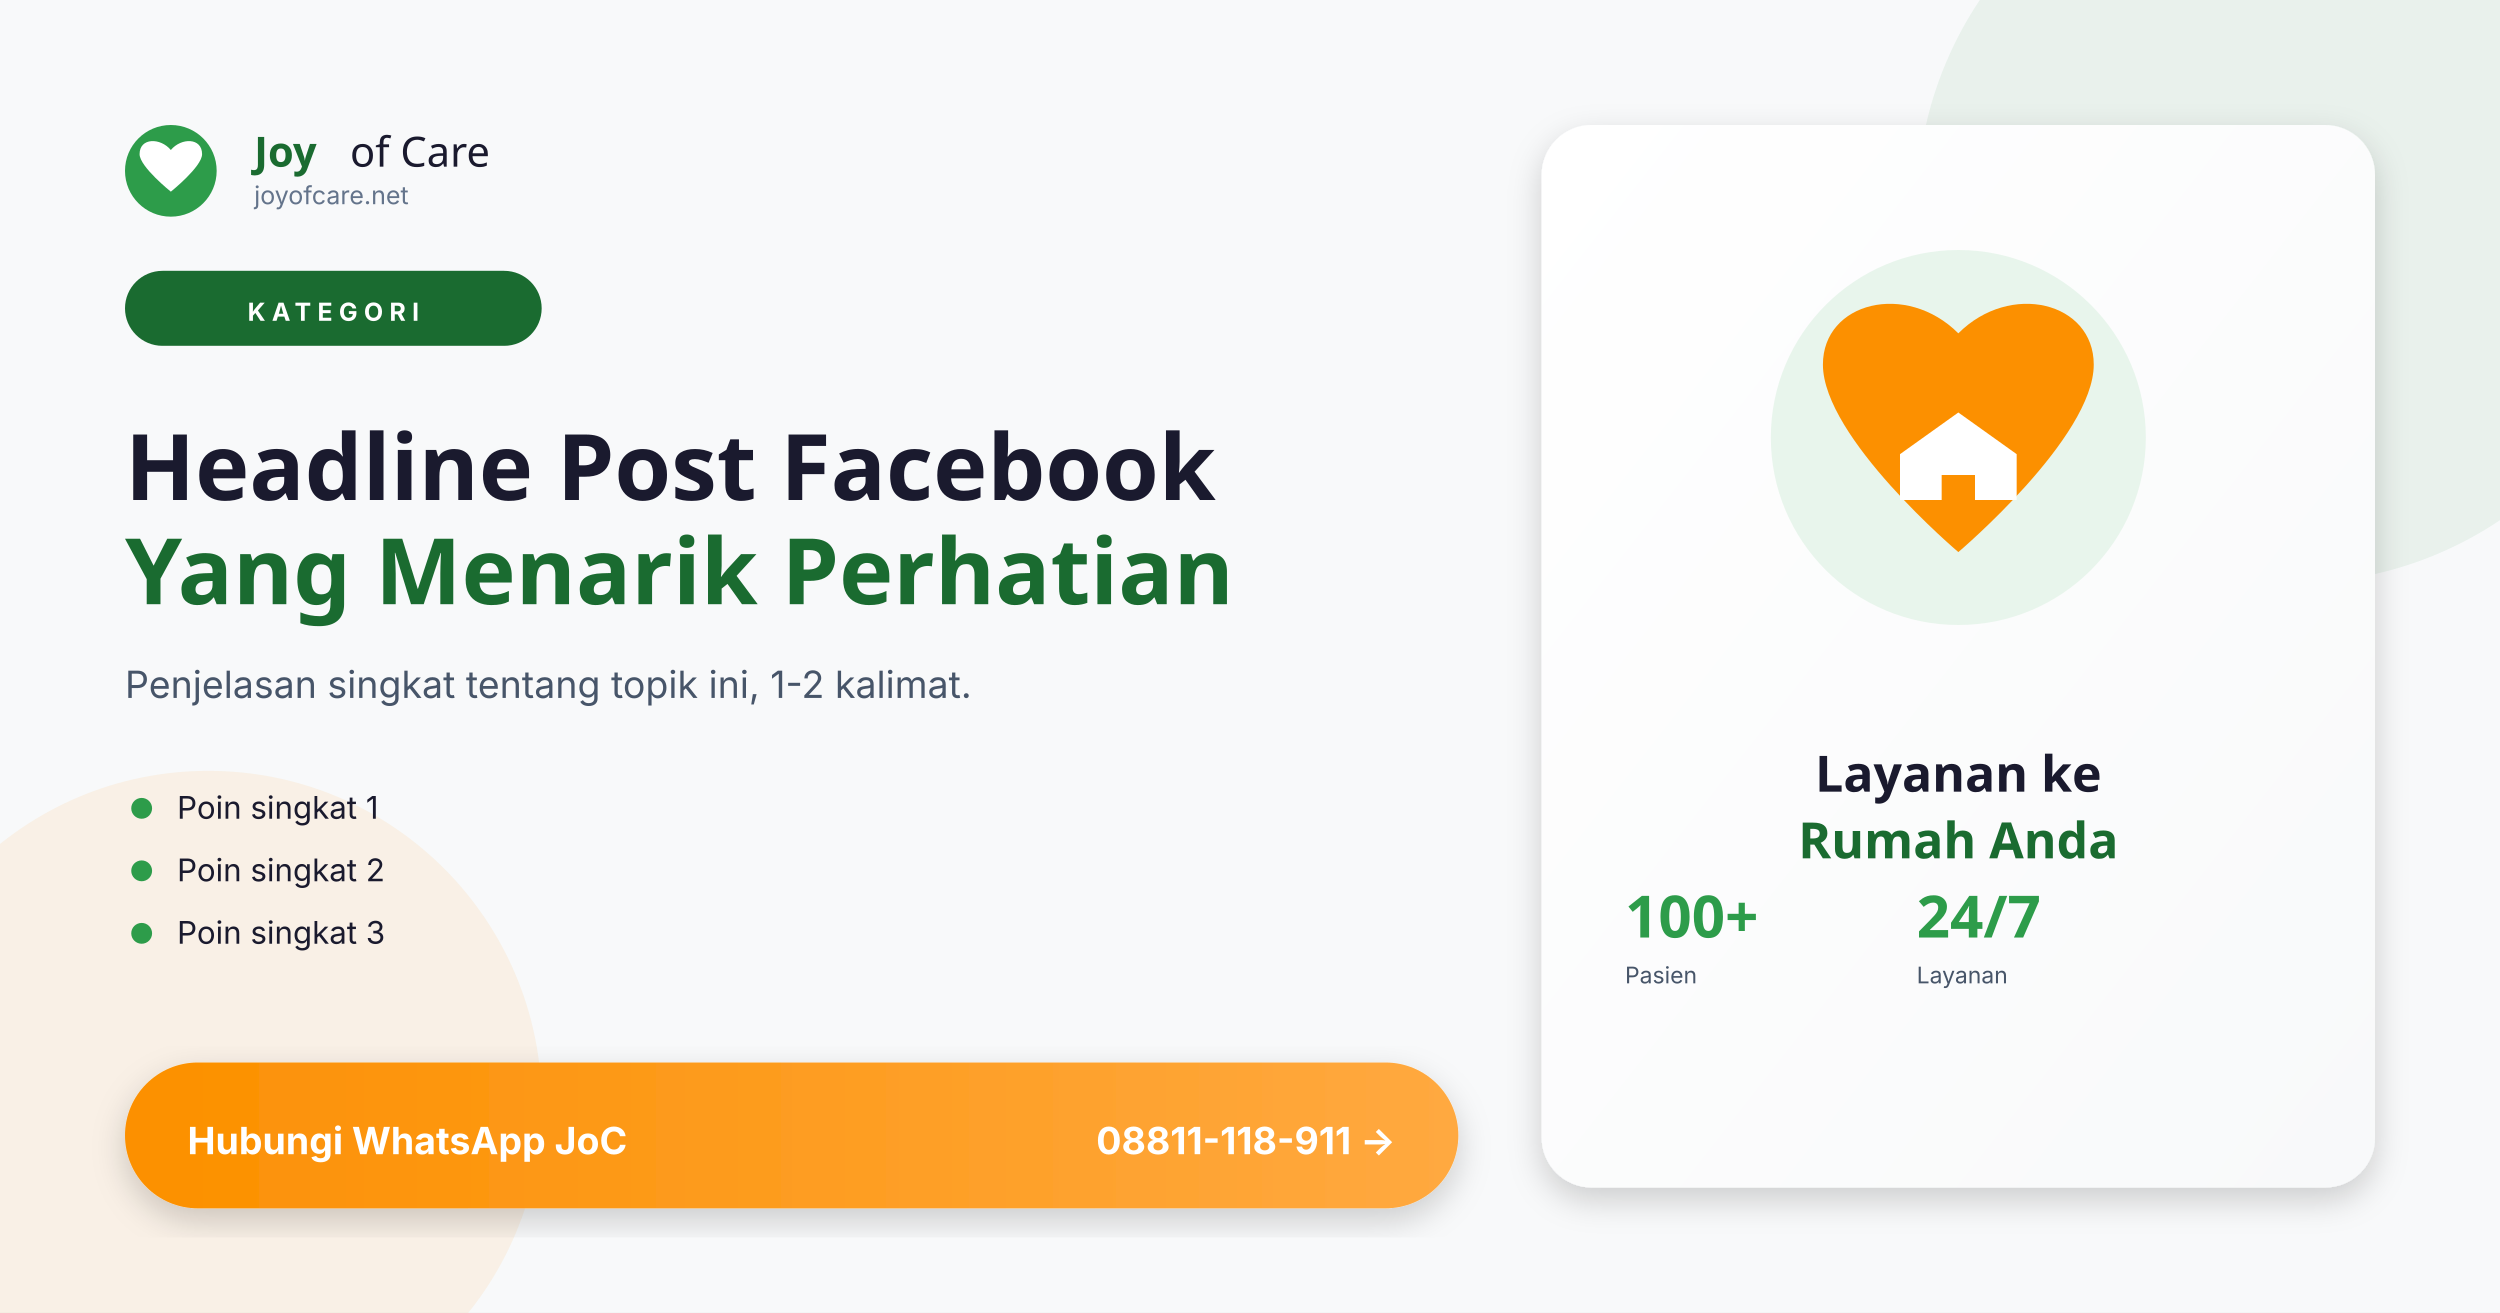
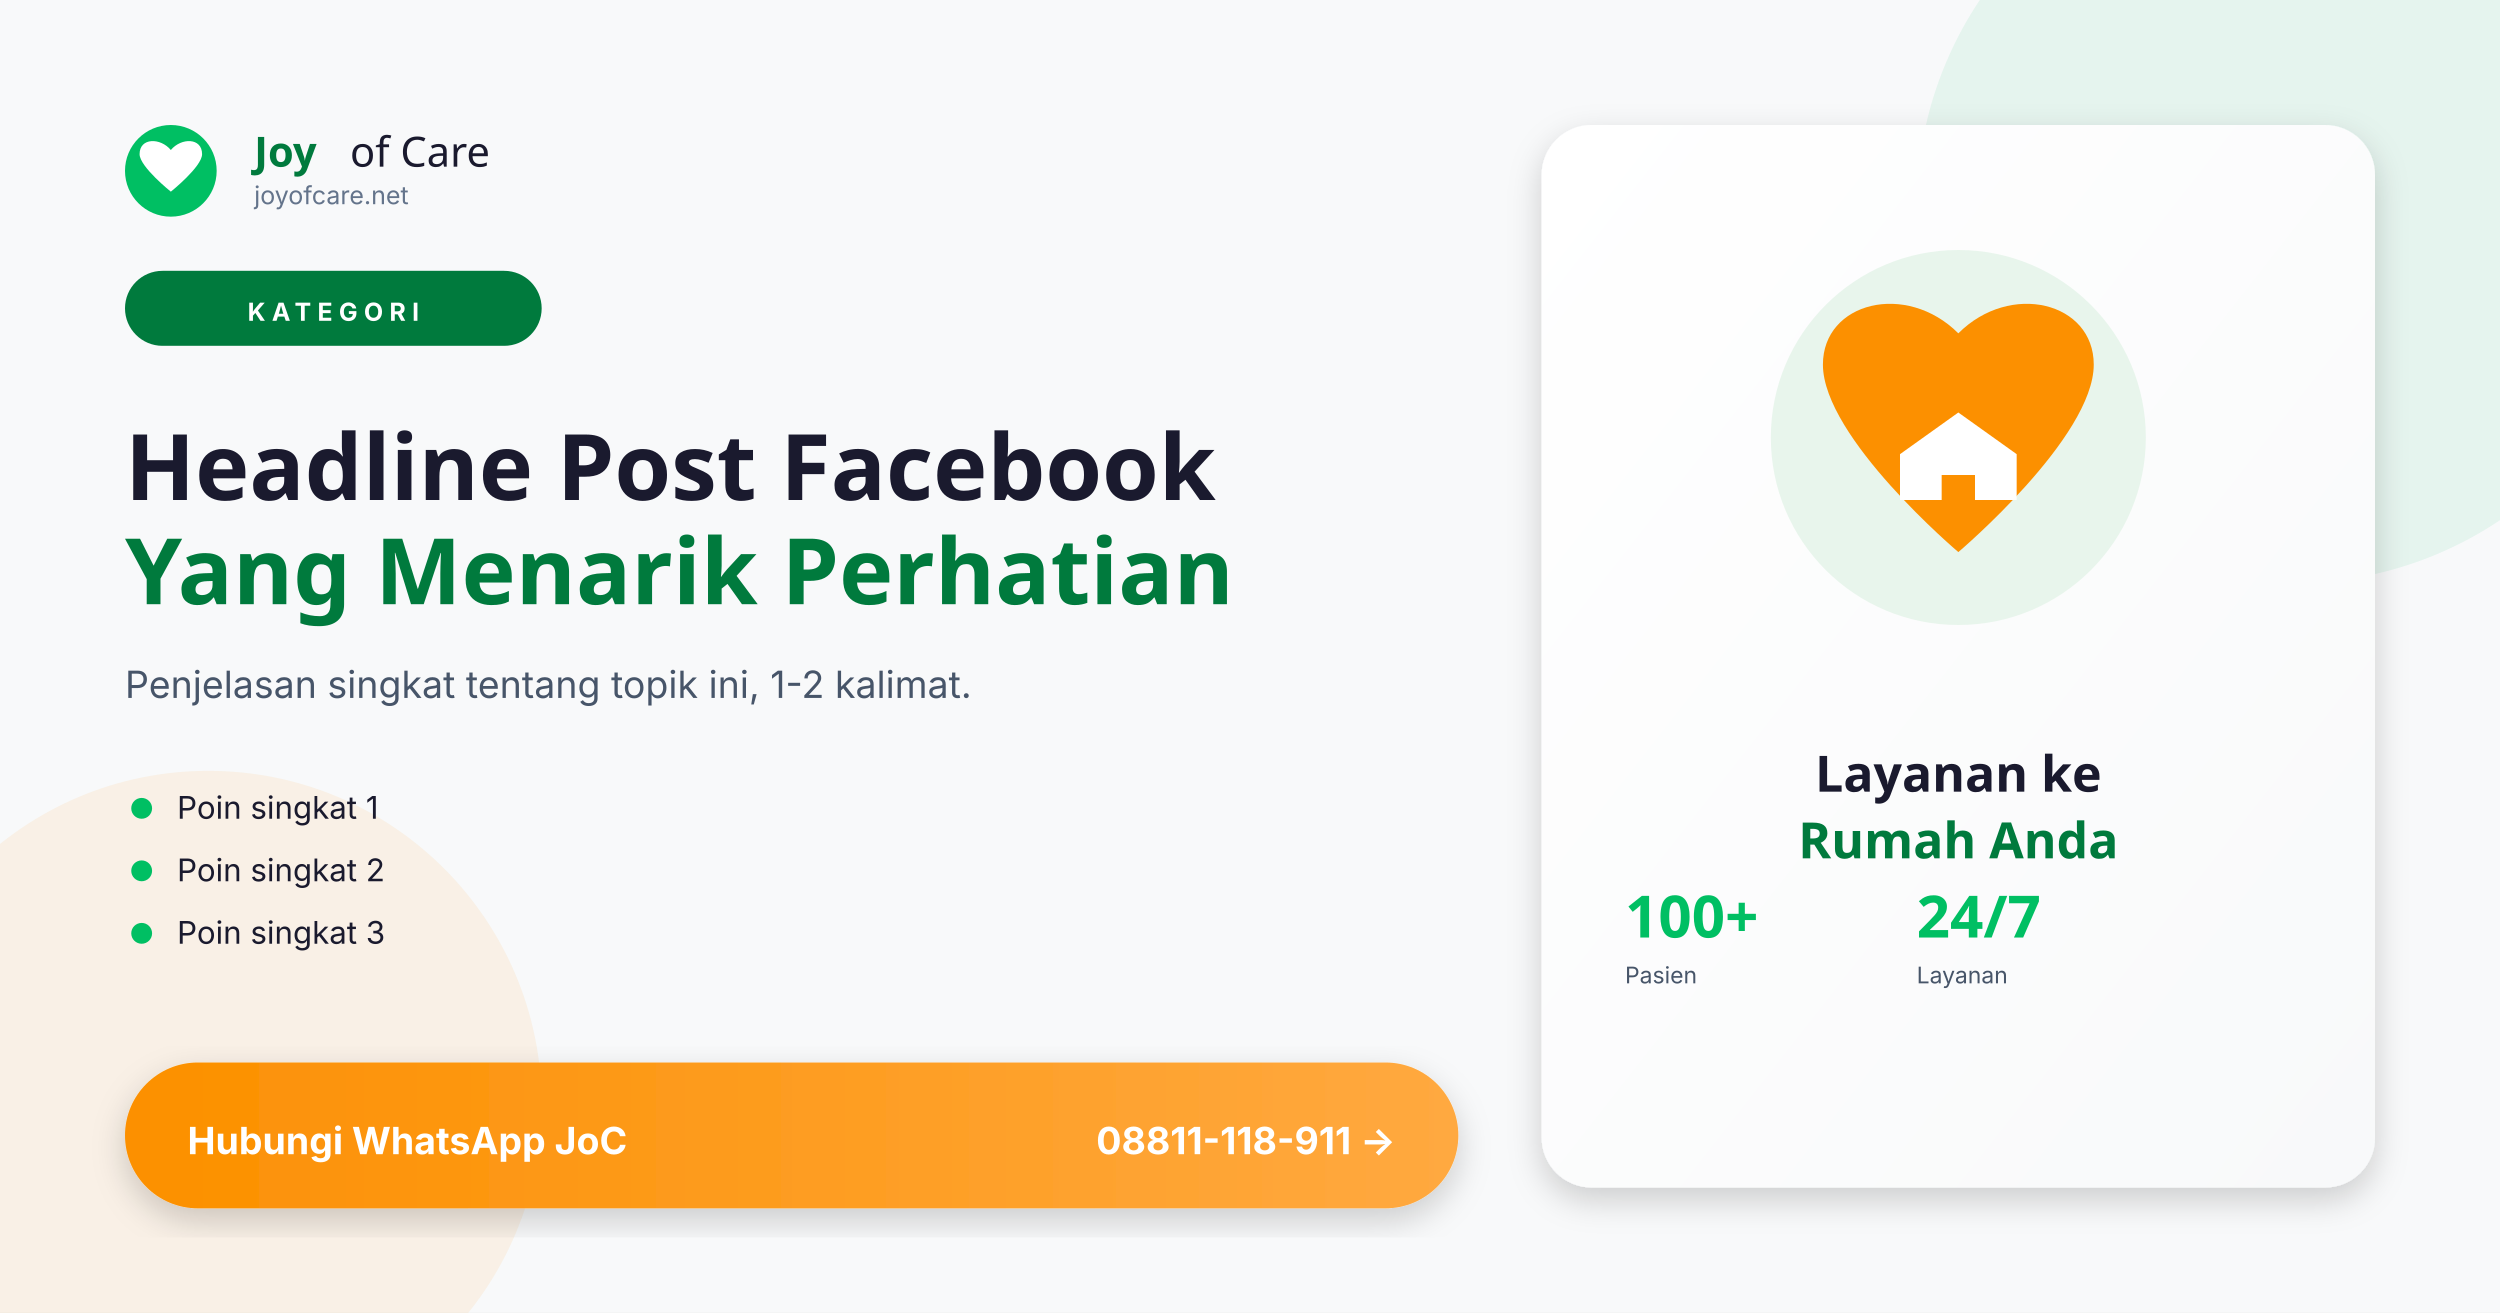
<svg xmlns="http://www.w3.org/2000/svg" viewBox="0 0 1200 630" width="1200" height="630" role="img" aria-label="Facebook Post Template - JoyofCare">
  <defs>
    <linearGradient id="heroGreenFb2" x1="0%" y1="0%" x2="0%" y2="100%">
-       <stop offset="0%" stop-color="#2D9C4A" />
-       <stop offset="100%" stop-color="#1A6B30" />
+       <stop offset="0%" stop-color="#00bf63" />
+       <stop offset="100%" stop-color="#007A3D" />
    </linearGradient>
    <linearGradient id="warmOrangeFb2" x1="0%" y1="0%" x2="100%" y2="0%">
      <stop offset="0%" stop-color="#FC9000" />
      <stop offset="100%" stop-color="#FFA940" />
    </linearGradient>
    <linearGradient id="cardBgFb2" x1="0%" y1="0%" x2="100%" y2="100%">
      <stop offset="0%" stop-color="#FFFFFF" />
      <stop offset="100%" stop-color="#F8F9FA" />
    </linearGradient>
    <filter id="cardShadowFb2" x="-20%" y="-20%" width="140%" height="140%">
      <feGaussianBlur in="SourceAlpha" stdDeviation="8" />
      <feOffset dx="0" dy="6" result="offsetblur" />
      <feComponentTransfer>
        <feFuncA type="linear" slope="0.18" />
      </feComponentTransfer>
      <feMerge>
        <feMergeNode />
        <feMergeNode in="SourceGraphic" />
      </feMerge>
    </filter>
  </defs>
  <rect width="1200" height="630" fill="#F8F9FA" />
-   <circle cx="1100" cy="100" r="180" fill="#2D9C4A" opacity="0.08" />
+   <circle cx="1100" cy="100" r="180" fill="#00bf63" opacity="0.08" />
  <circle cx="100" cy="530" r="160" fill="#FC9000" opacity="0.08" />
  <g transform="translate(60, 60)">
-     <rect x="0" y="0" width="44" height="44" rx="22" fill="#2D9C4A" />
+     <rect x="0" y="0" width="44" height="44" rx="22" fill="#00bf63" />
    <path d="M 22 12 C 17 6, 7 6, 7 14 C 7 20, 22 32, 22 32 C 22 32, 37 20, 37 14 C 37 6, 27 6, 22 12 Z" fill="#FFFFFF" />
-     <text x="62" y="20" font-family="Montserrat, sans-serif" font-size="20" font-weight="800" fill="#1A6B30">Joy</text>
+     <text x="62" y="20" font-family="Montserrat, sans-serif" font-size="20" font-weight="800" fill="#007A3D">Joy</text>
    <text x="108" y="20" font-family="Montserrat, sans-serif" font-size="20" font-weight="400" fill="#1A1A2E">of Care</text>
    <text x="62" y="38" font-family="Inter, sans-serif" font-size="12" fill="#64748B">joyofcare.net</text>
  </g>
  <g transform="translate(60, 130)">
-     <rect x="0" y="0" width="200" height="36" rx="18" fill="#1A6B30" />
+     <rect x="0" y="0" width="200" height="36" rx="18" fill="#007A3D" />
    <text x="100" y="24" font-family="Inter, sans-serif" font-size="12" font-weight="700" fill="#FFFFFF" text-anchor="middle" letter-spacing="3">KATEGORI</text>
  </g>
  <text x="60" y="240" font-family="Montserrat, sans-serif" font-size="44" font-weight="800" fill="#1A1A2E">Headline Post Facebook</text>
-   <text x="60" y="290" font-family="Montserrat, sans-serif" font-size="44" font-weight="800" fill="#1A6B30">Yang Menarik Perhatian</text>
+   <text x="60" y="290" font-family="Montserrat, sans-serif" font-size="44" font-weight="800" fill="#007A3D">Yang Menarik Perhatian</text>
  <text x="60" y="335" font-family="Inter, sans-serif" font-size="18" fill="#475569">Penjelasan singkat tentang topik ini, 1-2 kalimat.</text>
  <g transform="translate(60, 380)">
-     <circle cx="8" cy="8" r="5" fill="#2D9C4A" />
+     <circle cx="8" cy="8" r="5" fill="#00bf63" />
    <text x="25" y="13" font-family="Inter, sans-serif" font-size="15" fill="#1A1A2E">Poin singkat 1</text>
  </g>
  <g transform="translate(60, 410)">
-     <circle cx="8" cy="8" r="5" fill="#2D9C4A" />
+     <circle cx="8" cy="8" r="5" fill="#00bf63" />
    <text x="25" y="13" font-family="Inter, sans-serif" font-size="15" fill="#1A1A2E">Poin singkat 2</text>
  </g>
  <g transform="translate(60, 440)">
-     <circle cx="8" cy="8" r="5" fill="#2D9C4A" />
+     <circle cx="8" cy="8" r="5" fill="#00bf63" />
    <text x="25" y="13" font-family="Inter, sans-serif" font-size="15" fill="#1A1A2E">Poin singkat 3</text>
  </g>
  <g transform="translate(740, 60)">
    <rect x="0" y="0" width="400" height="510" rx="24" fill="url(#cardBgFb2)" filter="url(#cardShadowFb2)" />
    <g transform="translate(100, 50)">
      <circle cx="100" cy="100" r="90" fill="#E8F5EC" />
      <path d="M 100 50 C 75 25, 35 35, 35 65 C 35 100, 100 155, 100 155 C 100 155, 165 100, 165 65 C 165 35, 125 25, 100 50 Z" fill="#FC9000" />
      <path d="M 100 88 L 72 108 L 72 130 L 92 130 L 92 118 L 108 118 L 108 130 L 128 130 L 128 108 Z" fill="#FFFFFF" />
    </g>
    <text x="200" y="320" font-family="Montserrat, sans-serif" font-size="24" font-weight="800" fill="#1A1A2E" text-anchor="middle">Layanan ke</text>
-     <text x="200" y="352" font-family="Montserrat, sans-serif" font-size="24" font-weight="800" fill="#1A6B30" text-anchor="middle">Rumah Anda</text>
+     <text x="200" y="352" font-family="Montserrat, sans-serif" font-size="24" font-weight="800" fill="#007A3D" text-anchor="middle">Rumah Anda</text>
    <g transform="translate(40, 390)">
-       <text x="0" y="0" font-family="Montserrat, sans-serif" font-size="28" font-weight="800" fill="#2D9C4A">100+</text>
+       <text x="0" y="0" font-family="Montserrat, sans-serif" font-size="28" font-weight="800" fill="#00bf63">100+</text>
      <text x="0" y="22" font-family="Inter, sans-serif" font-size="11" fill="#475569">Pasien</text>
    </g>
    <g transform="translate(180, 390)">
-       <text x="0" y="0" font-family="Montserrat, sans-serif" font-size="28" font-weight="800" fill="#2D9C4A">24/7</text>
+       <text x="0" y="0" font-family="Montserrat, sans-serif" font-size="28" font-weight="800" fill="#00bf63">24/7</text>
      <text x="0" y="22" font-family="Inter, sans-serif" font-size="11" fill="#475569">Layanan</text>
    </g>
  </g>
  <g transform="translate(60, 510)">
    <rect x="0" y="0" width="640" height="70" rx="35" fill="url(#warmOrangeFb2)" filter="url(#cardShadowFb2)" />
    <text x="30" y="44" font-family="Inter, sans-serif" font-size="18" font-weight="700" fill="#FFFFFF">Hubungi WhatsApp JoC</text>
    <text x="610" y="44" font-family="Inter, sans-serif" font-size="18" font-weight="700" fill="#FFFFFF" text-anchor="end">08811-118-911 →</text>
  </g>
</svg>
